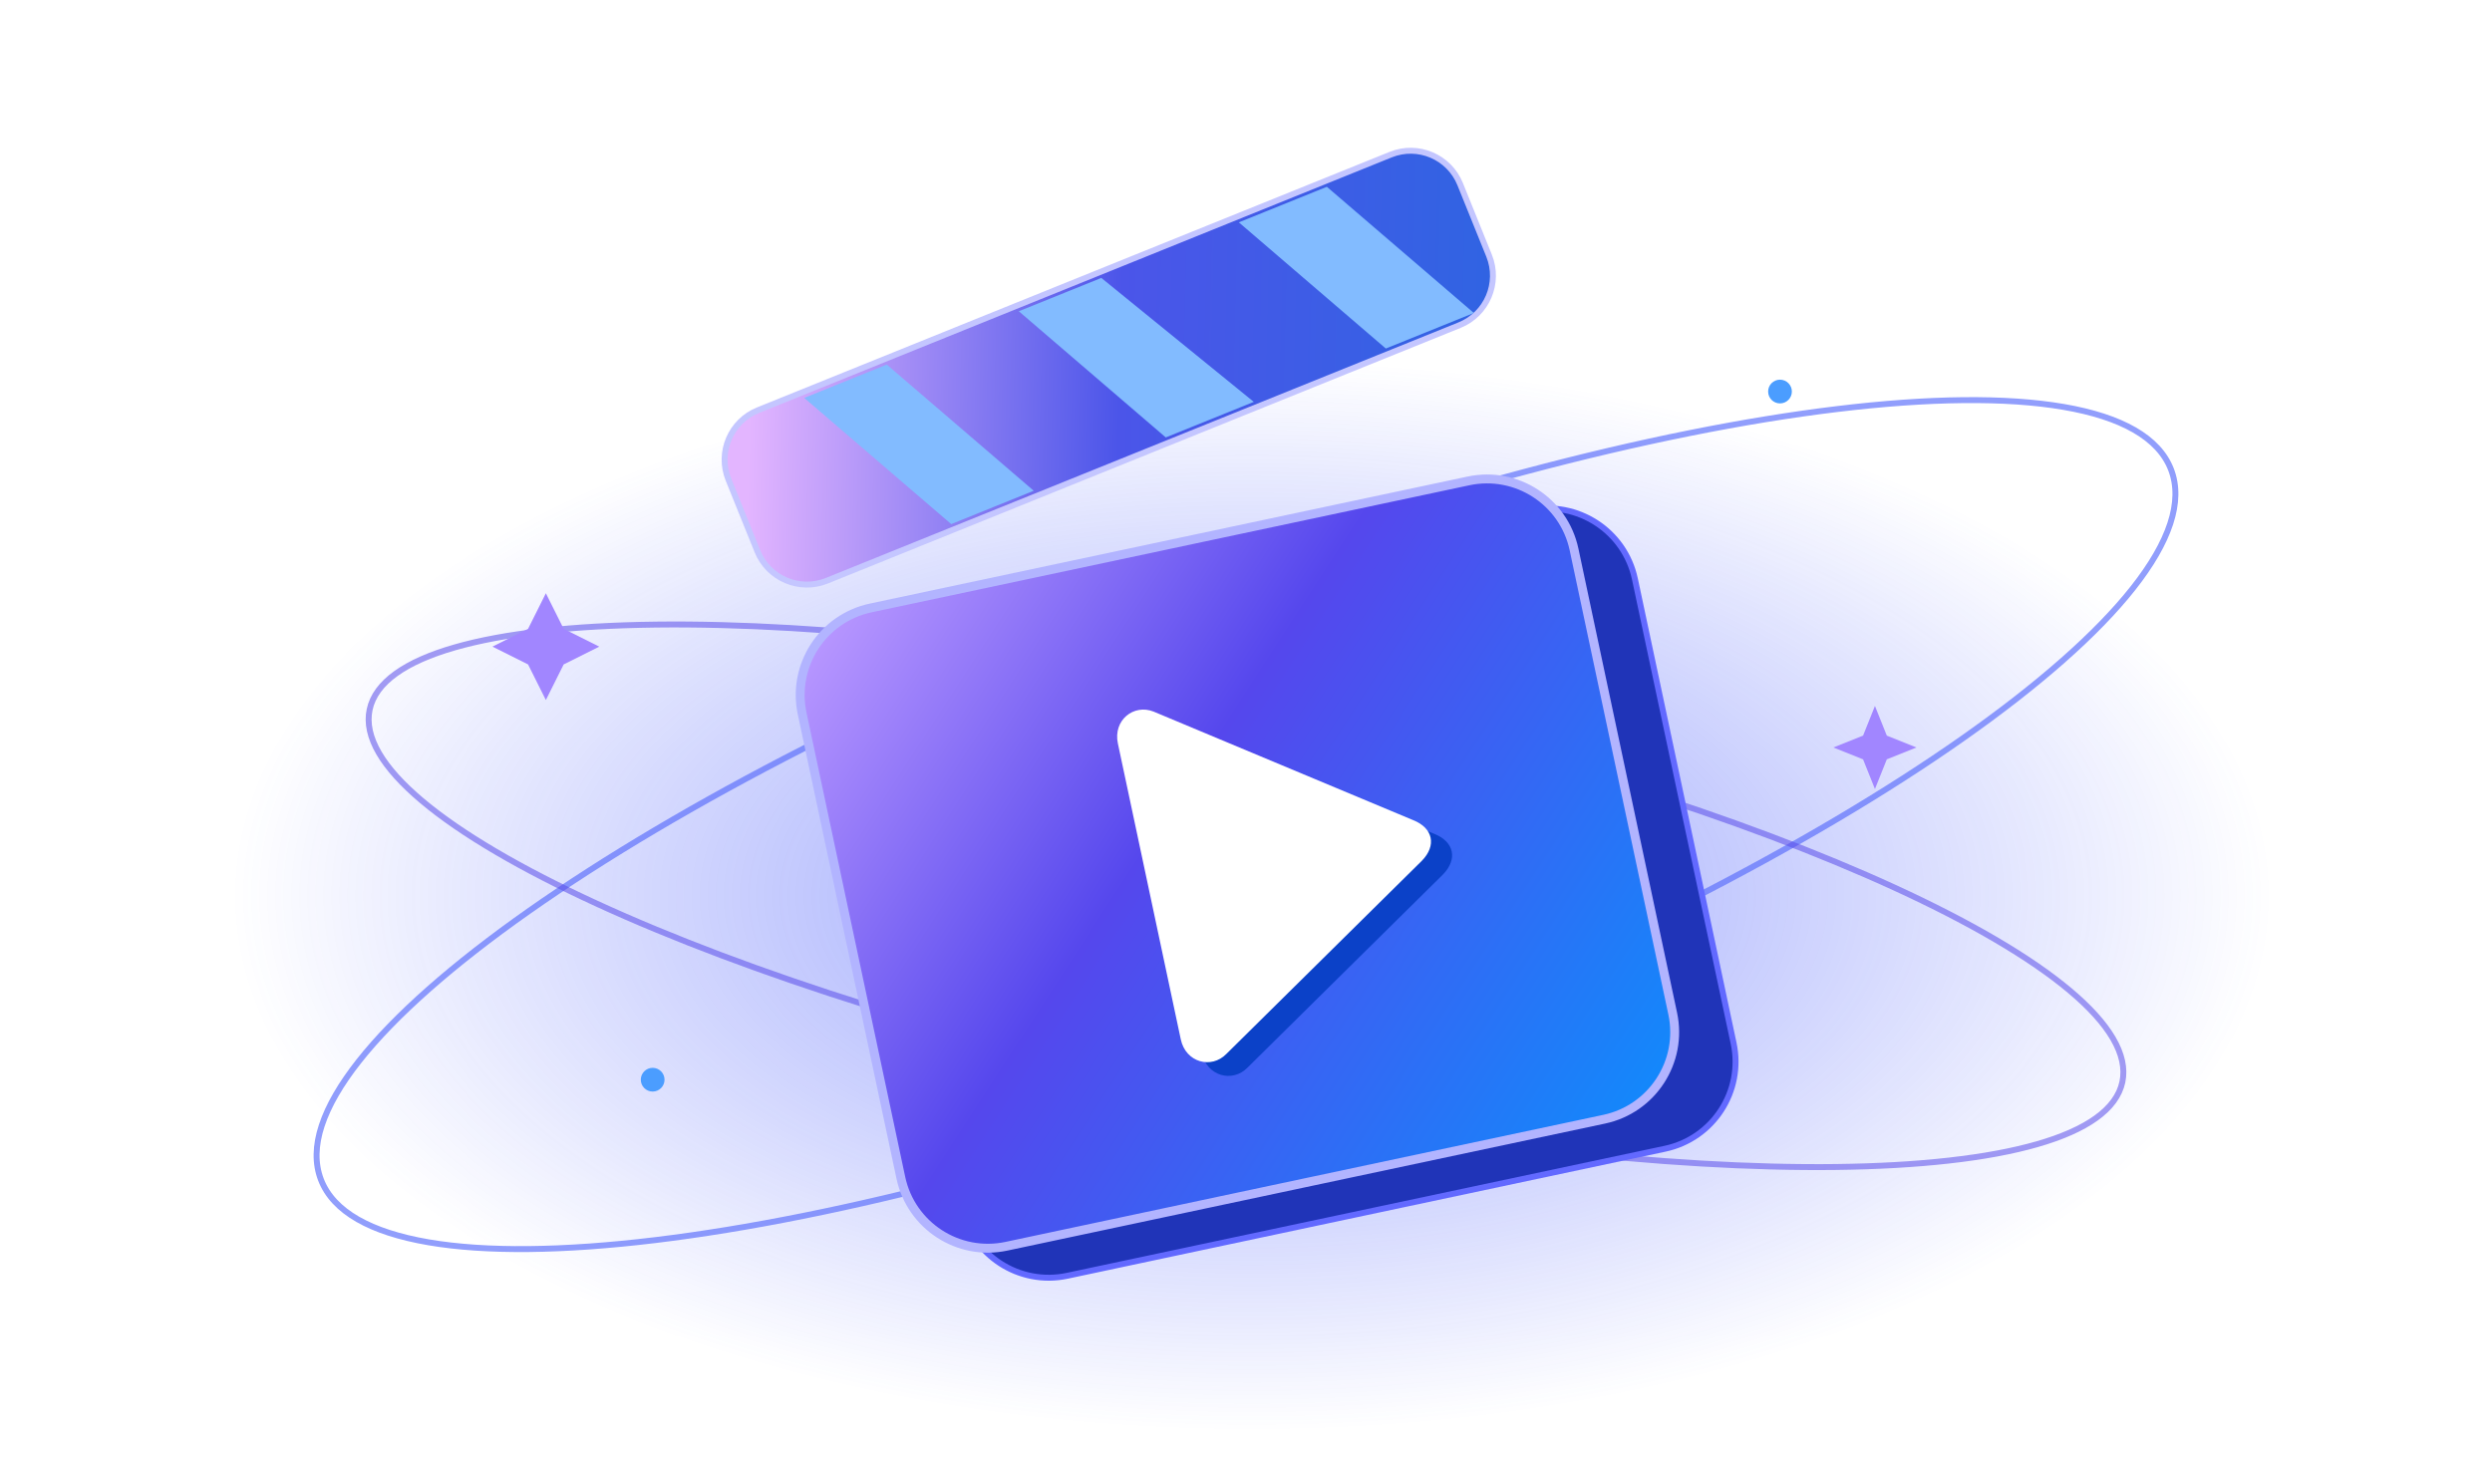
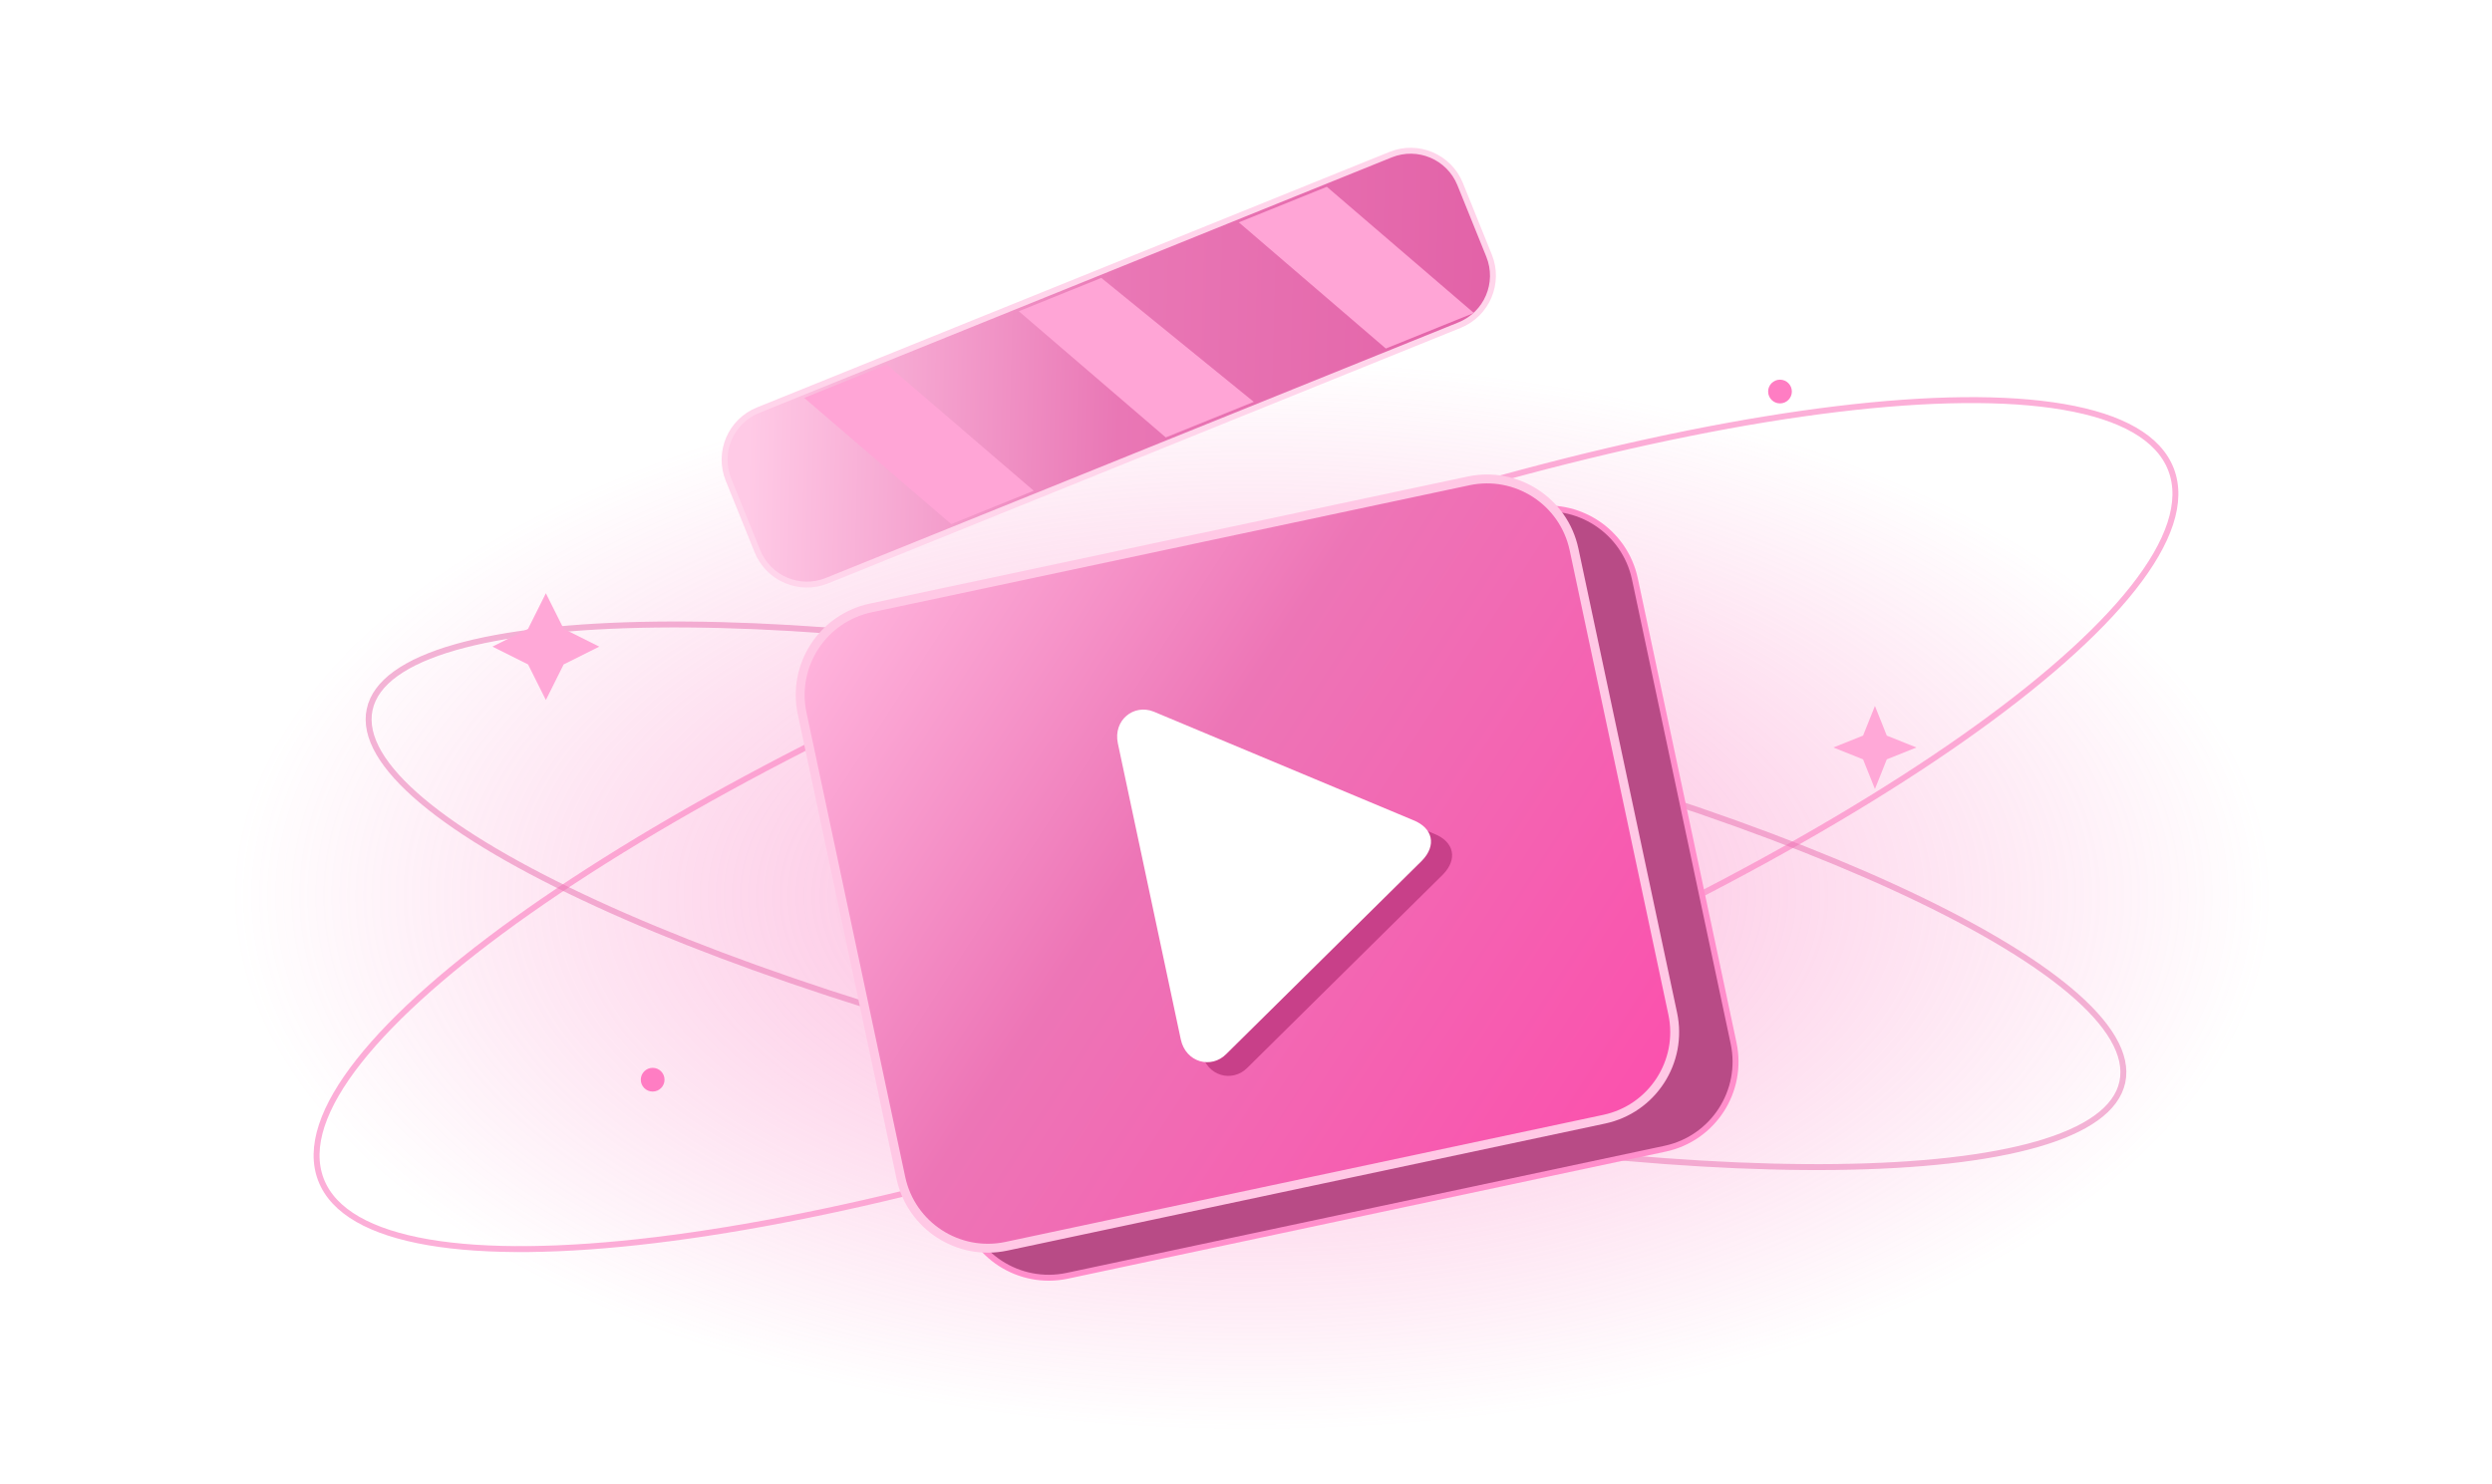
<svg xmlns="http://www.w3.org/2000/svg" viewBox="0 0 420 250" fill="none">
  <defs>
    <linearGradient id="body" x1="148" y1="90" x2="280" y2="222" gradientUnits="userSpaceOnUse">
-       <stop stop-color="#b796ff" />
-       <stop offset=".35" stop-color="#5547ed" />
-       <stop offset="1" stop-color="#009bff" />
+       <stop stop-color="#ffb3dc" />
+       <stop offset=".35" stop-color="#ed75b6" />
+       <stop offset="1" stop-color="#ff47ab" />
    </linearGradient>
    <linearGradient id="slate" x1="150" y1="47" x2="293" y2="109" gradientUnits="userSpaceOnUse">
-       <stop stop-color="#e3b5ff" />
-       <stop offset=".4" stop-color="#4b55e9" />
-       <stop offset="1" stop-color="#236bdf" />
+       <stop stop-color="#ffcae6" />
+       <stop offset=".4" stop-color="#e977b5" />
+       <stop offset="1" stop-color="#df58a1" />
    </linearGradient>
    <radialGradient id="glow">
-       <stop stop-color="#273dfa" stop-opacity=".5" />
-       <stop offset="1" stop-color="#273dfa" stop-opacity="0" />
+       <stop stop-color="#fa62b4" stop-opacity=".5" />
+       <stop offset="1" stop-color="#fa62b4" stop-opacity="0" />
    </radialGradient>
    <linearGradient id="play" x1="198" y1="131" x2="231" y2="178">
      <stop stop-color="white" />
-       <stop offset="1" stop-color="#97ddff" />
+       <stop offset="1" stop-color="#ffb4dd" />
    </linearGradient>
  </defs>
  <ellipse cx="211" cy="151" rx="174" ry="90" fill="url(#glow)" />
-   <ellipse cx="210" cy="139" rx="167" ry="42" transform="rotate(-21 210 139)" stroke="#566afa" stroke-opacity=".65" />
-   <ellipse cx="210" cy="151" rx="151" ry="34" transform="rotate(12 210 151)" stroke="#594de8" stroke-opacity=".55" />
+   <ellipse cx="210" cy="139" rx="167" ry="42" transform="rotate(-21 210 139)" stroke="#fa84c4" stroke-opacity=".65" />
+   <ellipse cx="210" cy="151" rx="151" ry="34" transform="rotate(12 210 151)" stroke="#e878b5" stroke-opacity=".55" />
  <g transform="rotate(-12 215 135)">
-     <rect x="149" y="96" width="133" height="110" rx="15" fill="#2034b8" stroke="#6269ff" />
-     <rect x="140" y="89" width="133" height="110" rx="15" fill="url(#body)" stroke="#b2b4ff" stroke-width="1.5" />
-     <path d="M194 123c0-4 4-6 7-4l39 27c3 2 3 5 0 7l-39 25c-3 2-7 0-7-4z" fill="#0b41c8" />
+     <rect x="149" y="96" width="133" height="110" rx="15" fill="#b84b86" stroke="#ff8ecb" />
+     <rect x="140" y="89" width="133" height="110" rx="15" fill="url(#body)" stroke="#ffc8e5" stroke-width="1.5" />
+     <path d="M194 123c0-4 4-6 7-4l39 27c3 2 3 5 0 7l-39 25c-3 2-7 0-7-4z" fill="#c84089" />
    <path d="M191 120c0-4 4-6 7-4l39 27c3 2 3 5 0 7l-39 25c-3 2-7 0-7-4z" fill="url(#play)" />
    <g transform="rotate(-10 143 85)">
-       <rect x="140" y="53" width="133" height="31" rx="9" fill="url(#slate)" stroke="#c4c6ff" />
-       <path d="m157 54 15 29h15l-15-29zm39 0 15 29h16l-16-29zm40 0 15 29h16l-15-29z" fill="#82bbff" />
+       <rect x="140" y="53" width="133" height="31" rx="9" fill="url(#slate)" stroke="#ffd5eb" />
+       <path d="m157 54 15 29h15l-15-29zm39 0 15 29h16l-16-29zm40 0 15 29h16l-15-29z" fill="#ffa5d6" />
    </g>
  </g>
-   <path d="m92 100 3 6 6 3-6 3-3 6-3-6-6-3 6-3zm224 19 2 5 5 2-5 2-2 5-2-5-5-2 5-2z" fill="#a186ff" />
-   <circle cx="300" cy="66" r="2" fill="#4b9dff" />
-   <circle cx="110" cy="182" r="2" fill="#4b9dff" />
+   <path d="m92 100 3 6 6 3-6 3-3 6-3-6-6-3 6-3zm224 19 2 5 5 2-5 2-2 5-2-5-5-2 5-2z" fill="#ffa8d7" />
+   <circle cx="300" cy="66" r="2" fill="#ff7dc3" />
+   <circle cx="110" cy="182" r="2" fill="#ff7dc3" />
</svg>
